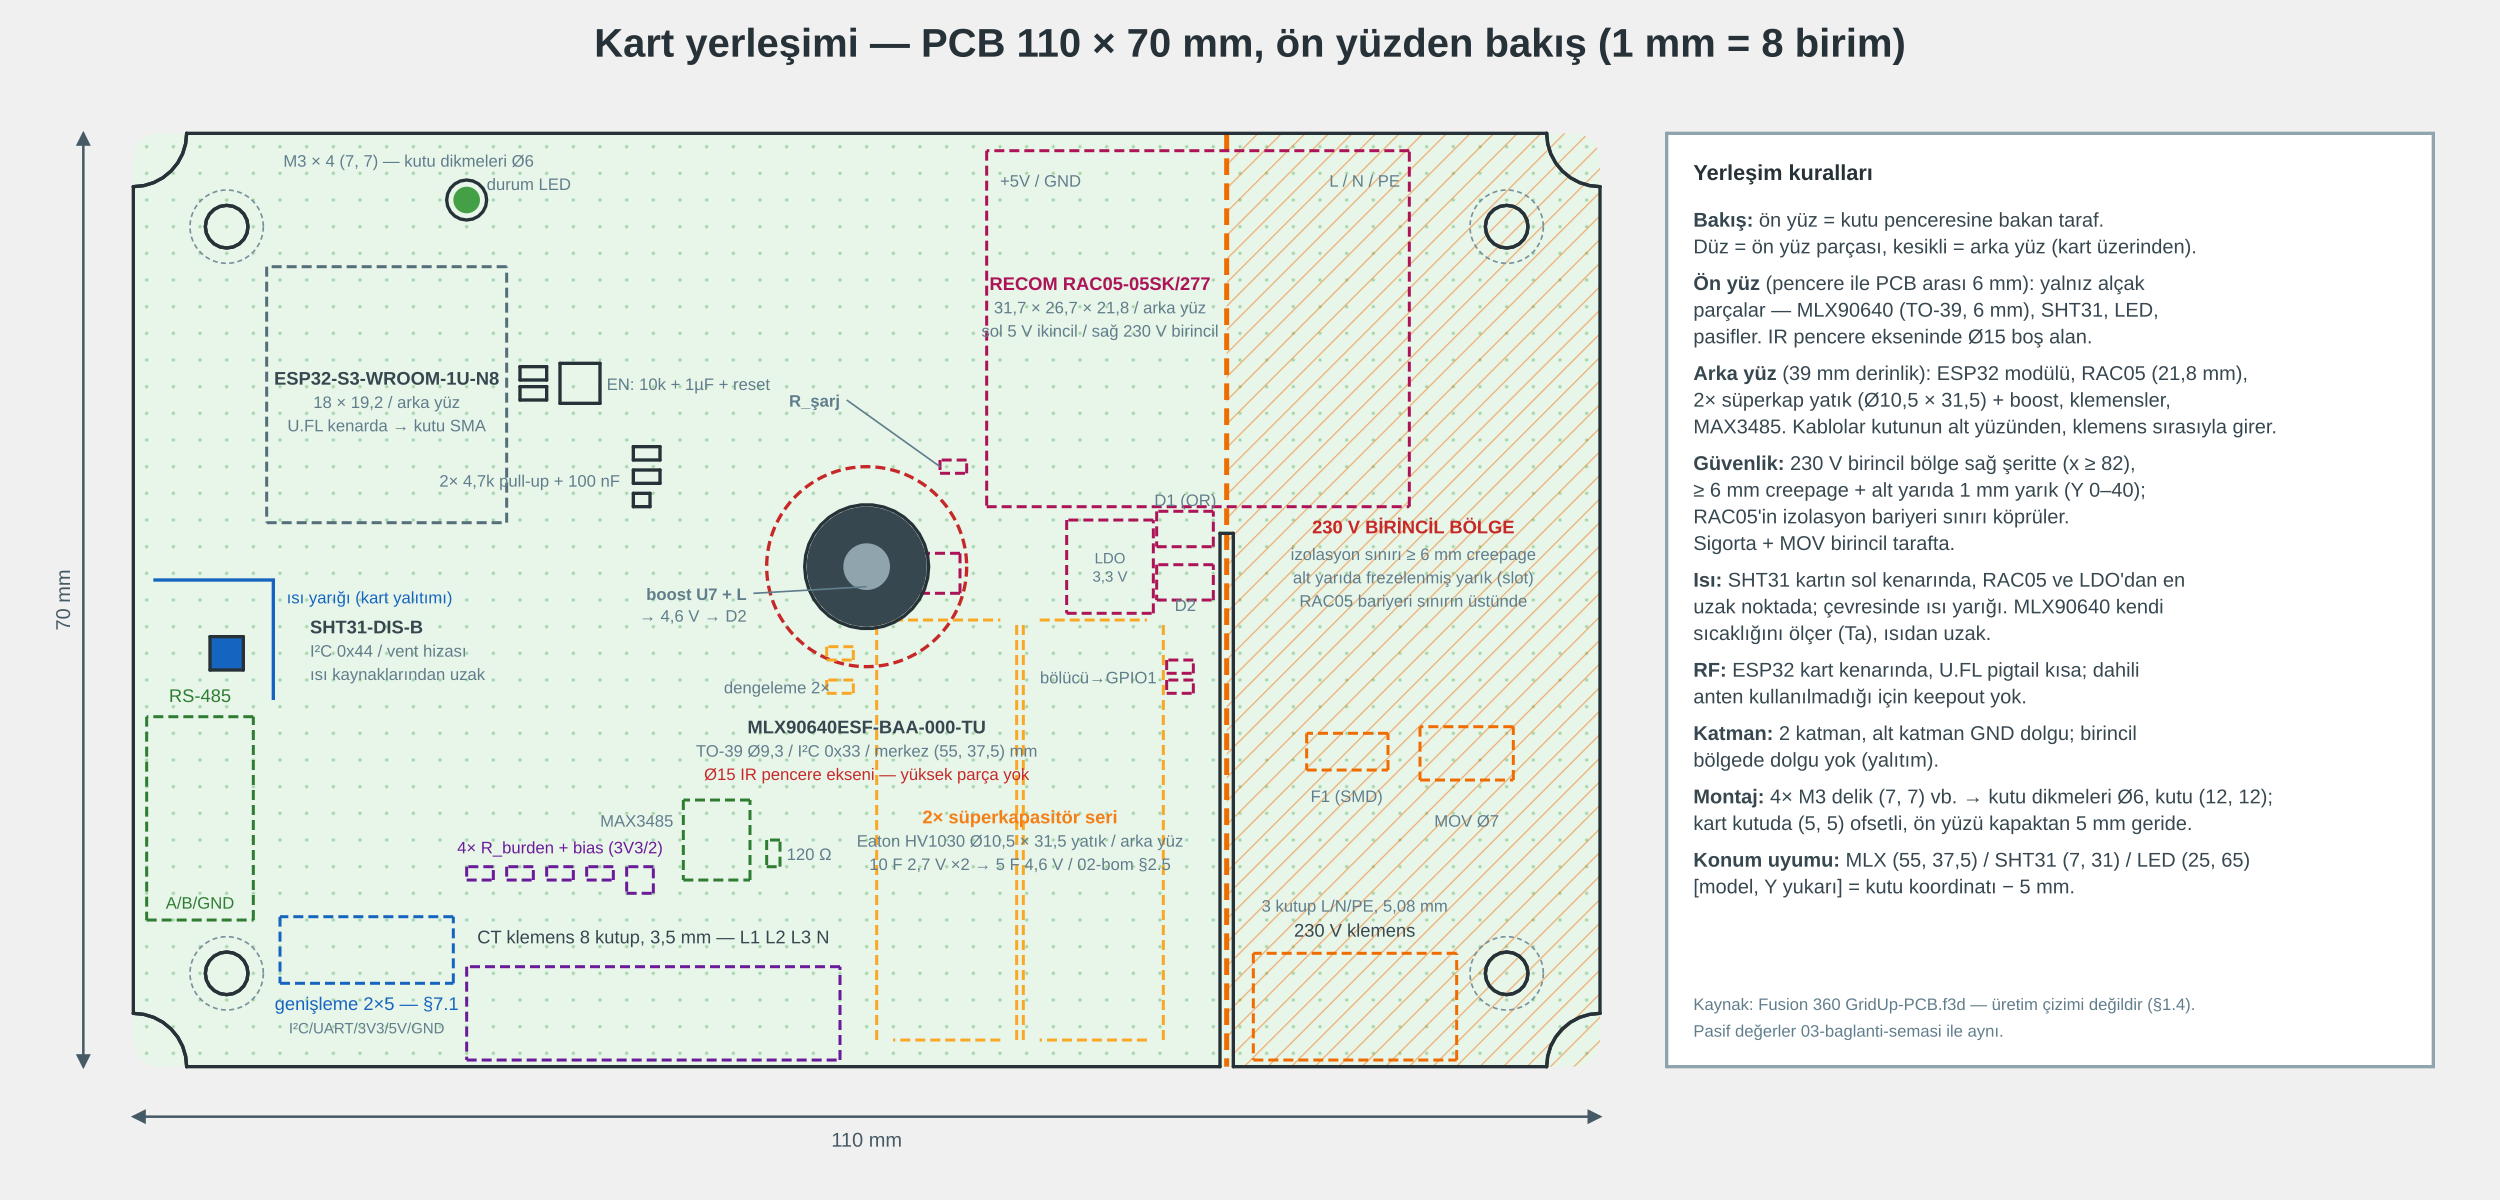
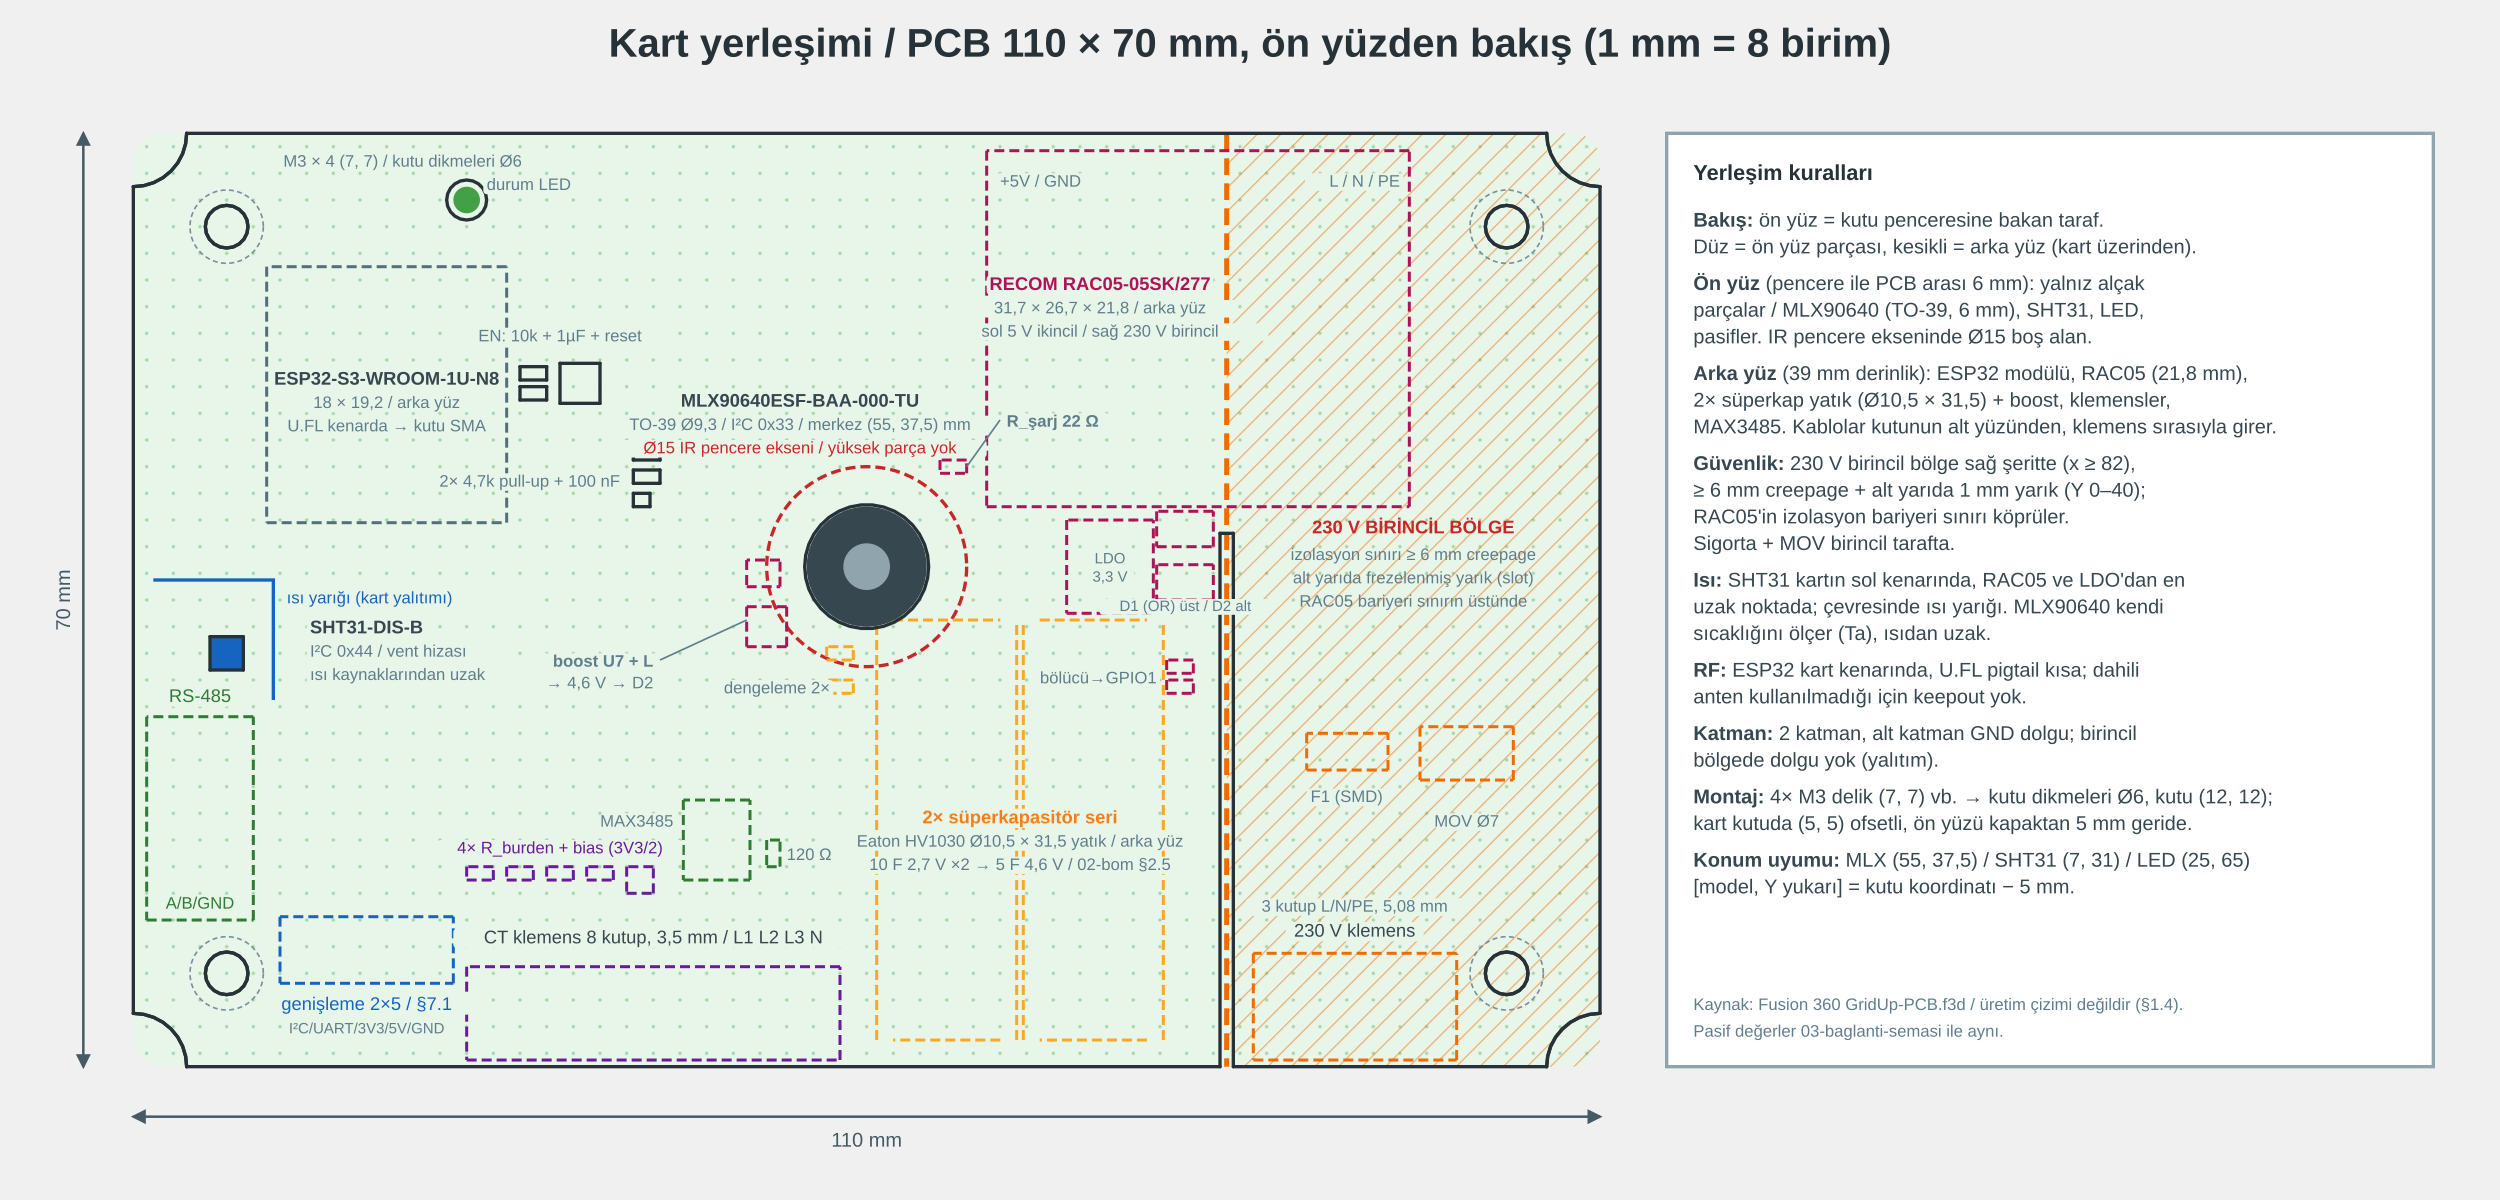
<svg xmlns="http://www.w3.org/2000/svg" viewBox="0 0 1500 720" width="100%" style="max-width:1100px;background:#fff;font-family:Arial,Helvetica,sans-serif">
  <defs>
    <marker id="dim" markerWidth="10" markerHeight="10" refX="5" refY="3" orient="auto-start-reverse">
      <path d="M0,0 L6,3 L0,6 z" fill="#455a64" />
    </marker>
    <marker id="arr" markerWidth="10" markerHeight="10" refX="6" refY="3" orient="auto">
      <path d="M0,0 L6,3 L0,6 z" fill="#c62828" />
    </marker>
  </defs>
-   <text x="750" y="34" font-size="24" fill="#263238" text-anchor="middle" font-weight="700">Kart yerleşimi — PCB 110 × 70 mm, ön yüzden bakış (1 mm = 8 birim)</text>
+   <text x="750" y="34" font-size="24" fill="#263238" text-anchor="middle" font-weight="700">Kart yerleşimi / PCB 110 × 70 mm, ön yüzden bakış (1 mm = 8 birim)</text>
  <defs>
    <pattern id="pcb" width="16" height="16" patternUnits="userSpaceOnUse">
      <rect width="16" height="16" fill="#e8f5e9" />
      <circle cx="8" cy="8" r="1" fill="#a5d6a7" />
    </pattern>
    <pattern id="hv" width="10" height="10" patternTransform="rotate(45)" patternUnits="userSpaceOnUse">
      <line x1="0" y1="0" x2="0" y2="10" stroke="#ef6c00" stroke-width="1.5" opacity="0.5" />
    </pattern>
  </defs>
  <rect x="80" y="80" width="880" height="560" rx="16" fill="url(#pcb)" />
  <rect x="736" y="80" width="224" height="560" rx="16" fill="url(#hv)" />
  <line x1="736" y1="80" x2="736" y2="640" stroke="#ef6c00" stroke-width="3" stroke-dasharray="10 5" />
  <text x="848" y="320" font-size="11" fill="#c62828" text-anchor="middle" font-weight="700">230 V BİRİNCİL BÖLGE</text>
  <text x="848" y="336" font-size="10" fill="#607d8b" text-anchor="middle">izolasyon sınırı ≥ 6 mm creepage</text>
  <text x="848" y="350" font-size="10" fill="#607d8b" text-anchor="middle">alt yarıda frezelenmiş yarık (slot)</text>
  <text x="848" y="364" font-size="10" fill="#607d8b" text-anchor="middle">RAC05 bariyeri sınırın üstünde</text>
  <circle cx="520" cy="340" r="60" fill="none" stroke="#c62828" stroke-width="2" stroke-dasharray="6 3" />
  <circle cx="136" cy="584" r="22" fill="none" stroke="#78909c" stroke-width="1" stroke-dasharray="3 2" />
  <circle cx="904" cy="584" r="22" fill="none" stroke="#78909c" stroke-width="1" stroke-dasharray="3 2" />
  <circle cx="136" cy="136" r="22" fill="none" stroke="#78909c" stroke-width="1" stroke-dasharray="3 2" />
  <circle cx="904" cy="136" r="22" fill="none" stroke="#78909c" stroke-width="1" stroke-dasharray="3 2" />
-   <text x="170" y="100" font-size="10" fill="#607d8b">M3 × 4 (7, 7) — kutu dikmeleri Ø6</text>
+   <text x="170" y="100" font-size="10" fill="#607d8b">M3 × 4 (7, 7) / kutu dikmeleri Ø6</text>
  <g fill="none" stroke-width="1.8" stroke-dasharray="6 3" stroke-linejoin="round">
    <polyline points="160,313.6 304,313.6" stroke="#546e7a" />
    <polyline points="304,313.6 304,160" stroke="#546e7a" />
    <polyline points="304,160 160,160" stroke="#546e7a" />
    <polyline points="160,160 160,313.6" stroke="#546e7a" />
    <polyline points="592,304 845.6,304" stroke="#ad1457" />
    <polyline points="845.6,304 845.6,90.4" stroke="#ad1457" />
    <polyline points="845.6,90.4 592,90.4" stroke="#ad1457" />
    <polyline points="592,90.4 592,304" stroke="#ad1457" />
    <polyline points="784,462 832.8,462" stroke="#ef6c00" />
    <polyline points="832.8,462 832.8,440" stroke="#ef6c00" />
    <polyline points="832.8,440 784,440" stroke="#ef6c00" />
    <polyline points="784,440 784,462" stroke="#ef6c00" />
    <polyline points="852,468 908,468" stroke="#ef6c00" />
    <polyline points="908,468 908,436" stroke="#ef6c00" />
    <polyline points="908,436 852,436" stroke="#ef6c00" />
    <polyline points="852,436 852,468" stroke="#ef6c00" />
    <polyline points="752,636 874,636" stroke="#ef6c00" />
    <polyline points="874,636 874,572" stroke="#ef6c00" />
    <polyline points="874,572 752,572" stroke="#ef6c00" />
    <polyline points="752,572 752,636" stroke="#ef6c00" />
    <polyline points="640,368 692,368" stroke="#ad1457" />
    <polyline points="692,368 692,312" stroke="#ad1457" />
    <polyline points="692,312 640,312" stroke="#ad1457" />
    <polyline points="640,312 640,368" stroke="#ad1457" />
    <polyline points="694,328 728,328" stroke="#ad1457" />
    <polyline points="728,328 728,306.8" stroke="#ad1457" />
    <polyline points="728,306.8 694,306.8" stroke="#ad1457" />
    <polyline points="694,306.8 694,328" stroke="#ad1457" />
    <polyline points="694,360 728,360" stroke="#ad1457" />
    <polyline points="728,360 728,338.8" stroke="#ad1457" />
    <polyline points="728,338.8 694,338.8" stroke="#ad1457" />
    <polyline points="694,338.8 694,360" stroke="#ad1457" />
    <polyline points="564,284 580,284" stroke="#ad1457" />
    <polyline points="580,284 580,276" stroke="#ad1457" />
    <polyline points="580,276 564,276" stroke="#ad1457" />
    <polyline points="564,276 564,284" stroke="#ad1457" />
    <polyline points="700,404 716,404" stroke="#ad1457" />
    <polyline points="716,404 716,396" stroke="#ad1457" />
    <polyline points="716,396 700,396" stroke="#ad1457" />
    <polyline points="700,396 700,404" stroke="#ad1457" />
    <polyline points="700,416 716,416" stroke="#ad1457" />
    <polyline points="716,416 716,408" stroke="#ad1457" />
    <polyline points="716,408 700,408" stroke="#ad1457" />
    <polyline points="700,408 700,416" stroke="#ad1457" />
-     <polyline points="520,352 540,352" stroke="#ad1457" />
-     <polyline points="540,352 540,336" stroke="#ad1457" />
-     <polyline points="540,336 520,336" stroke="#ad1457" />
-     <polyline points="520,336 520,352" stroke="#ad1457" />
-     <polyline points="552,356 576,356" stroke="#ad1457" />
-     <polyline points="576,356 576,332" stroke="#ad1457" />
-     <polyline points="576,332 552,332" stroke="#ad1457" />
-     <polyline points="552,332 552,356" stroke="#ad1457" />
+     <polyline points="448,352 468,352" stroke="#ad1457" />
+     <polyline points="468,352 468,336" stroke="#ad1457" />
+     <polyline points="468,336 448,336" stroke="#ad1457" />
+     <polyline points="448,336 448,352" stroke="#ad1457" />
+     <polyline points="448,388 472,388" stroke="#ad1457" />
+     <polyline points="472,388 472,364" stroke="#ad1457" />
+     <polyline points="472,364 448,364" stroke="#ad1457" />
+     <polyline points="448,364 448,388" stroke="#ad1457" />
    <polyline points="496,416 512,416" stroke="#f9a825" />
    <polyline points="512,416 512,408" stroke="#f9a825" />
    <polyline points="512,408 496,408" stroke="#f9a825" />
    <polyline points="496,408 496,416" stroke="#f9a825" />
    <polyline points="496,396 512,396" stroke="#f9a825" />
    <polyline points="512,396 512,388" stroke="#f9a825" />
    <polyline points="512,388 496,388" stroke="#f9a825" />
    <polyline points="496,388 496,396" stroke="#f9a825" />
    <polyline points="600.176,624 595,624 589,624 582.368,624 575.296,624 568,624 560.704,624 553.632,624 547,624 541,624 535.824,624" stroke="#f9a825" />
    <polyline points="535.824,372 541,372 547,372 553.632,372 560.704,372 568,372 575.296,372 582.368,372 589,372 595,372 600.176,372" stroke="#f9a825" />
    <polyline points="526,624 526,372" stroke="#f9a825" />
    <polyline points="610,624 610,372" stroke="#f9a825" />
    <polyline points="688.176,624 683,624 677,624 670.368,624 663.296,624 656,624 648.704,624 641.632,624 635,624 629,624 623.824,624" stroke="#f9a825" />
    <polyline points="623.824,372 629,372 635,372 641.632,372 648.704,372 656,372 663.296,372 670.368,372 677,372 683,372 688.176,372" stroke="#f9a825" />
    <polyline points="614,624 614,372" stroke="#f9a825" />
    <polyline points="698,624 698,372" stroke="#f9a825" />
    <polyline points="410,528 450,528" stroke="#2e7d32" />
    <polyline points="450,528 450,480" stroke="#2e7d32" />
    <polyline points="450,480 410,480" stroke="#2e7d32" />
    <polyline points="410,480 410,528" stroke="#2e7d32" />
    <polyline points="460,520 468,520" stroke="#2e7d32" />
    <polyline points="468,520 468,504" stroke="#2e7d32" />
    <polyline points="468,504 460,504" stroke="#2e7d32" />
    <polyline points="460,504 460,520" stroke="#2e7d32" />
    <polyline points="88,552 152,552" stroke="#2e7d32" />
    <polyline points="152,552 152,430" stroke="#2e7d32" />
    <polyline points="152,430 88,430" stroke="#2e7d32" />
    <polyline points="88,430 88,552" stroke="#2e7d32" />
    <polyline points="280,528 296,528" stroke="#6a1b9a" />
    <polyline points="296,528 296,520" stroke="#6a1b9a" />
    <polyline points="296,520 280,520" stroke="#6a1b9a" />
    <polyline points="280,520 280,528" stroke="#6a1b9a" />
    <polyline points="304,528 320,528" stroke="#6a1b9a" />
    <polyline points="320,528 320,520" stroke="#6a1b9a" />
    <polyline points="320,520 304,520" stroke="#6a1b9a" />
    <polyline points="304,520 304,528" stroke="#6a1b9a" />
    <polyline points="328,528 344,528" stroke="#6a1b9a" />
    <polyline points="344,528 344,520" stroke="#6a1b9a" />
    <polyline points="344,520 328,520" stroke="#6a1b9a" />
    <polyline points="328,520 328,528" stroke="#6a1b9a" />
    <polyline points="352,528 368,528" stroke="#6a1b9a" />
    <polyline points="368,528 368,520" stroke="#6a1b9a" />
    <polyline points="368,520 352,520" stroke="#6a1b9a" />
    <polyline points="352,520 352,528" stroke="#6a1b9a" />
    <polyline points="376,536 392,536" stroke="#6a1b9a" />
    <polyline points="392,536 392,520" stroke="#6a1b9a" />
    <polyline points="392,520 376,520" stroke="#6a1b9a" />
    <polyline points="376,520 376,536" stroke="#6a1b9a" />
    <polyline points="280,636 504,636" stroke="#6a1b9a" />
    <polyline points="504,636 504,580" stroke="#6a1b9a" />
    <polyline points="504,580 280,580" stroke="#6a1b9a" />
    <polyline points="280,580 280,636" stroke="#6a1b9a" />
    <polyline points="168,590 272,590" stroke="#1565c0" />
    <polyline points="272,590 272,550" stroke="#1565c0" />
    <polyline points="272,550 168,550" stroke="#1565c0" />
    <polyline points="168,550 168,590" stroke="#1565c0" />
  </g>
  <circle cx="520" cy="340" r="36" fill="#37474f" />
  <circle cx="520" cy="340" r="14" fill="#90a4ae" />
  <rect x="126" y="382" width="20" height="20" fill="#1565c0" />
  <circle cx="280" cy="120" r="8" fill="#43a047" />
  <g transform="translate(80,80)">
    <polyline points="32,0 31.38,6.24 29.57,12.25 26.61,17.78 22.62,22.62 17.78,26.61 12.25,29.57 6.24,31.38 0,32" fill="none" stroke="#263238" stroke-width="2" stroke-linejoin="round" stroke-linecap="round" />
    <polyline points="0,32 6.24,31.38 12.25,29.57 17.78,26.61 22.62,22.62 26.61,17.78 29.57,12.25 31.38,6.24 32,0" fill="none" stroke="#263238" stroke-width="2" stroke-linejoin="round" stroke-linecap="round" />
    <polyline points="32,560 31.38,553.76 29.57,547.75 26.61,542.22 22.62,537.38 17.78,533.39 12.25,530.43 6.24,528.62 0,528" fill="none" stroke="#263238" stroke-width="2" stroke-linejoin="round" stroke-linecap="round" />
    <polyline points="0,528 6.24,528.62 12.25,530.43 17.78,533.39 22.62,537.38 26.61,542.22 29.57,547.75 31.38,553.76 32,560" fill="none" stroke="#263238" stroke-width="2" stroke-linejoin="round" stroke-linecap="round" />
    <polyline points="660,240 660,560" fill="none" stroke="#263238" stroke-width="2" stroke-linejoin="round" stroke-linecap="round" />
    <polyline points="652,240 660,240" fill="none" stroke="#263238" stroke-width="2" stroke-linejoin="round" stroke-linecap="round" />
    <polyline points="652,560 652,240" fill="none" stroke="#263238" stroke-width="2" stroke-linejoin="round" stroke-linecap="round" />
    <polyline points="43.2,56 43.82,52.05 45.65,48.48 48.48,45.65 52.05,43.82 56,43.2 59.95,43.82 63.52,45.65 66.35,48.48 68.18,52.05 68.8,56 68.18,59.95 66.35,63.52 63.52,66.35 59.95,68.18 56,68.8 52.05,68.18 48.48,66.35 45.65,63.52 43.82,59.95 43.2,56" fill="none" stroke="#263238" stroke-width="2" stroke-linejoin="round" stroke-linecap="round" />
    <polyline points="43.2,56 43.82,59.95 45.65,63.52 48.48,66.35 52.05,68.18 56,68.8 59.95,68.18 63.52,66.35 66.35,63.52 68.18,59.95 68.8,56 68.18,52.05 66.35,48.48 63.52,45.65 59.95,43.82 56,43.2 52.05,43.82 48.48,45.65 45.65,48.48 43.82,52.05 43.2,56" fill="none" stroke="#263238" stroke-width="2" stroke-linejoin="round" stroke-linecap="round" />
    <polyline points="811.2,504 811.82,500.05 813.65,496.48 816.48,493.65 820.05,491.82 824,491.2 827.95,491.82 831.52,493.65 834.35,496.48 836.18,500.05 836.8,504 836.18,507.95 834.35,511.52 831.52,514.35 827.95,516.18 824,516.8 820.05,516.18 816.48,514.35 813.65,511.52 811.82,507.95 811.2,504" fill="none" stroke="#263238" stroke-width="2" stroke-linejoin="round" stroke-linecap="round" />
    <polyline points="811.2,504 811.82,507.95 813.65,511.52 816.48,514.35 820.05,516.18 824,516.8 827.95,516.18 831.52,514.35 834.35,511.52 836.18,507.95 836.8,504 836.18,500.05 834.35,496.48 831.52,493.65 827.95,491.82 824,491.2 820.05,491.82 816.48,493.65 813.65,496.48 811.82,500.05 811.2,504" fill="none" stroke="#263238" stroke-width="2" stroke-linejoin="round" stroke-linecap="round" />
    <polyline points="811.2,56 811.82,52.05 813.65,48.48 816.48,45.65 820.05,43.82 824,43.2 827.95,43.82 831.52,45.65 834.35,48.48 836.18,52.05 836.8,56 836.18,59.95 834.35,63.52 831.52,66.35 827.95,68.18 824,68.8 820.05,68.18 816.48,66.35 813.65,63.52 811.82,59.95 811.2,56" fill="none" stroke="#263238" stroke-width="2" stroke-linejoin="round" stroke-linecap="round" />
    <polyline points="811.2,56 811.82,59.95 813.65,63.52 816.48,66.35 820.05,68.18 824,68.8 827.95,68.18 831.52,66.35 834.35,63.52 836.18,59.95 836.8,56 836.18,52.05 834.35,48.48 831.52,45.65 827.95,43.82 824,43.2 820.05,43.82 816.48,45.65 813.65,48.48 811.82,52.05 811.2,56" fill="none" stroke="#263238" stroke-width="2" stroke-linejoin="round" stroke-linecap="round" />
    <polyline points="43.2,504 43.82,500.05 45.65,496.48 48.48,493.65 52.05,491.82 56,491.2 59.95,491.82 63.52,493.65 66.35,496.48 68.18,500.05 68.8,504 68.18,507.95 66.35,511.52 63.52,514.35 59.95,516.18 56,516.8 52.05,516.18 48.48,514.35 45.65,511.52 43.82,507.95 43.2,504" fill="none" stroke="#263238" stroke-width="2" stroke-linejoin="round" stroke-linecap="round" />
    <polyline points="43.2,504 43.82,507.95 45.65,511.52 48.48,514.35 52.05,516.18 56,516.8 59.95,516.18 63.52,514.35 66.35,511.52 68.18,507.95 68.8,504 68.18,500.05 66.35,496.48 63.52,493.65 59.95,491.82 56,491.2 52.05,491.82 48.48,493.65 45.65,496.48 43.82,500.05 43.2,504" fill="none" stroke="#263238" stroke-width="2" stroke-linejoin="round" stroke-linecap="round" />
    <polyline points="848,560 848.62,553.76 850.43,547.75 853.39,542.22 857.38,537.38 862.22,533.39 867.75,530.43 873.76,528.62 880,528" fill="none" stroke="#263238" stroke-width="2" stroke-linejoin="round" stroke-linecap="round" />
    <polyline points="880,528 873.76,528.62 867.75,530.43 862.22,533.39 857.38,537.38 853.39,542.22 850.43,547.75 848.62,553.76 848,560" fill="none" stroke="#263238" stroke-width="2" stroke-linejoin="round" stroke-linecap="round" />
    <polyline points="880,32 873.76,31.38 867.75,29.57 862.22,26.61 857.38,22.62 853.39,17.78 850.43,12.25 848.62,6.24 848,0" fill="none" stroke="#263238" stroke-width="2" stroke-linejoin="round" stroke-linecap="round" />
    <polyline points="848,0 848.62,6.24 850.43,12.25 853.39,17.78 857.38,22.62 862.22,26.61 867.75,29.57 873.76,31.38 880,32" fill="none" stroke="#263238" stroke-width="2" stroke-linejoin="round" stroke-linecap="round" />
    <polyline points="660,560 848,560" fill="none" stroke="#263238" stroke-width="2" stroke-linejoin="round" stroke-linecap="round" />
    <polyline points="32,560 652,560" fill="none" stroke="#263238" stroke-width="2" stroke-linejoin="round" stroke-linecap="round" />
    <polyline points="848,0 32,0" fill="none" stroke="#263238" stroke-width="2" stroke-linejoin="round" stroke-linecap="round" />
    <polyline points="0,32 0,528" fill="none" stroke="#263238" stroke-width="2" stroke-linejoin="round" stroke-linecap="round" />
    <polyline points="880,528 880,32" fill="none" stroke="#263238" stroke-width="2" stroke-linejoin="round" stroke-linecap="round" />
    <polyline points="402.8,260 403.43,266.83 405.31,273.44 408.37,279.58 412.51,285.06 417.58,289.69 423.42,293.3 429.82,295.78 436.57,297.04 443.43,297.04 450.18,295.78 456.58,293.3 462.42,289.69 467.49,285.06 471.63,279.58 474.69,273.44 476.57,266.83 477.2,260 476.57,253.17 474.69,246.56 471.63,240.42 467.49,234.94 462.42,230.31 456.58,226.7 450.18,224.22 443.43,222.96 436.57,222.96 429.82,224.22 423.42,226.7 417.58,230.31 412.51,234.94 408.37,240.42 405.31,246.56 403.43,253.17 402.8,260" fill="none" stroke="#263238" stroke-width="2" stroke-linejoin="round" stroke-linecap="round" />
    <polyline points="66,302 46,302" fill="none" stroke="#263238" stroke-width="2" stroke-linejoin="round" stroke-linecap="round" />
    <polyline points="66,322 66,302" fill="none" stroke="#263238" stroke-width="2" stroke-linejoin="round" stroke-linecap="round" />
    <polyline points="46,322 66,322" fill="none" stroke="#263238" stroke-width="2" stroke-linejoin="round" stroke-linecap="round" />
    <polyline points="46,302 46,322" fill="none" stroke="#263238" stroke-width="2" stroke-linejoin="round" stroke-linecap="round" />
    <polyline points="188,40 188.58,43.71 190.29,47.06 192.94,49.71 196.29,51.42 200,52 203.71,51.42 207.06,49.71 209.71,47.06 211.42,43.71 212,40 211.42,36.29 209.71,32.94 207.06,30.29 203.71,28.58 200,28 196.29,28.58 192.94,30.29 190.29,32.94 188.58,36.29 188,40" fill="none" stroke="#263238" stroke-width="2" stroke-linejoin="round" stroke-linecap="round" />
    <polyline points="316,188 300,188" fill="none" stroke="#263238" stroke-width="2" stroke-linejoin="round" stroke-linecap="round" />
    <polyline points="316,196 316,188" fill="none" stroke="#263238" stroke-width="2" stroke-linejoin="round" stroke-linecap="round" />
    <polyline points="300,196 316,196" fill="none" stroke="#263238" stroke-width="2" stroke-linejoin="round" stroke-linecap="round" />
    <polyline points="300,188 300,196" fill="none" stroke="#263238" stroke-width="2" stroke-linejoin="round" stroke-linecap="round" />
    <polyline points="316,202 300,202" fill="none" stroke="#263238" stroke-width="2" stroke-linejoin="round" stroke-linecap="round" />
    <polyline points="316,210 316,202" fill="none" stroke="#263238" stroke-width="2" stroke-linejoin="round" stroke-linecap="round" />
    <polyline points="300,210 316,210" fill="none" stroke="#263238" stroke-width="2" stroke-linejoin="round" stroke-linecap="round" />
    <polyline points="300,202 300,210" fill="none" stroke="#263238" stroke-width="2" stroke-linejoin="round" stroke-linecap="round" />
    <polyline points="310,216 300,216" fill="none" stroke="#263238" stroke-width="2" stroke-linejoin="round" stroke-linecap="round" />
    <polyline points="310,224 310,216" fill="none" stroke="#263238" stroke-width="2" stroke-linejoin="round" stroke-linecap="round" />
    <polyline points="300,224 310,224" fill="none" stroke="#263238" stroke-width="2" stroke-linejoin="round" stroke-linecap="round" />
    <polyline points="300,216 300,224" fill="none" stroke="#263238" stroke-width="2" stroke-linejoin="round" stroke-linecap="round" />
    <polyline points="248,140 232,140" fill="none" stroke="#263238" stroke-width="2" stroke-linejoin="round" stroke-linecap="round" />
    <polyline points="248,148 248,140" fill="none" stroke="#263238" stroke-width="2" stroke-linejoin="round" stroke-linecap="round" />
    <polyline points="232,148 248,148" fill="none" stroke="#263238" stroke-width="2" stroke-linejoin="round" stroke-linecap="round" />
    <polyline points="232,140 232,148" fill="none" stroke="#263238" stroke-width="2" stroke-linejoin="round" stroke-linecap="round" />
    <polyline points="248,152 232,152" fill="none" stroke="#263238" stroke-width="2" stroke-linejoin="round" stroke-linecap="round" />
    <polyline points="248,160 248,152" fill="none" stroke="#263238" stroke-width="2" stroke-linejoin="round" stroke-linecap="round" />
    <polyline points="232,160 248,160" fill="none" stroke="#263238" stroke-width="2" stroke-linejoin="round" stroke-linecap="round" />
    <polyline points="232,152 232,160" fill="none" stroke="#263238" stroke-width="2" stroke-linejoin="round" stroke-linecap="round" />
    <polyline points="280,138 256,138" fill="none" stroke="#263238" stroke-width="2" stroke-linejoin="round" stroke-linecap="round" />
    <polyline points="280,162 280,138" fill="none" stroke="#263238" stroke-width="2" stroke-linejoin="round" stroke-linecap="round" />
    <polyline points="256,162 280,162" fill="none" stroke="#263238" stroke-width="2" stroke-linejoin="round" stroke-linecap="round" />
    <polyline points="256,138 256,162" fill="none" stroke="#263238" stroke-width="2" stroke-linejoin="round" stroke-linecap="round" />
  </g>
-   <text x="520" y="440" font-size="11" fill="#37474f" text-anchor="middle" font-weight="700">MLX90640ESF-BAA-000-TU</text>
-   <text x="520" y="454" font-size="10" fill="#607d8b" text-anchor="middle">TO-39 Ø9,3 / I²C 0x33 / merkez (55, 37,5) mm</text>
-   <text x="520" y="468" font-size="10" fill="#c62828" text-anchor="middle">Ø15 IR pencere ekseni — yüksek parça yok</text>
+   <rect x="405.4" y="235.2" width="149.2" height="11.6" rx="2" fill="#e8f5e9" />
+   <text x="480" y="244" font-size="11" fill="#37474f" text-anchor="middle" font-weight="700">MLX90640ESF-BAA-000-TU</text>
+   <rect x="357" y="250" width="246" height="10.5" rx="2" fill="#e8f5e9" />
+   <text x="480" y="258" font-size="10" fill="#607d8b" text-anchor="middle">TO-39 Ø9,3 / I²C 0x33 / merkez (55, 37,5) mm</text>
+   <rect x="368" y="264" width="224" height="10.5" rx="2" fill="#e8f5e9" />
+   <text x="480" y="272" font-size="10" fill="#c62828" text-anchor="middle">Ø15 IR pencere ekseni / yüksek parça yok</text>
+   <rect x="238" y="284" width="136" height="10.5" rx="2" fill="#e8f5e9" />
  <text x="372" y="292" font-size="10" fill="#607d8b" text-anchor="end">2× 4,7k pull-up + 100 nF</text>
+   <rect x="184" y="371.2" width="76.6" height="11.6" rx="2" fill="#e8f5e9" />
  <text x="186" y="380" font-size="11" fill="#37474f" font-weight="700">SHT31-DIS-B</text>
+   <rect x="184" y="386" width="125" height="10.5" rx="2" fill="#e8f5e9" />
  <text x="186" y="394" font-size="10" fill="#607d8b">I²C 0x44 / vent hizası</text>
+   <rect x="184" y="400" width="130.5" height="10.5" rx="2" fill="#e8f5e9" />
  <text x="186" y="408" font-size="10" fill="#607d8b">ısı kaynaklarından uzak</text>
  <path d="M92 348 h72 v72" fill="none" stroke="#1565c0" stroke-width="2" />
+   <rect x="170" y="354" width="147" height="10.5" rx="2" fill="#e8f5e9" />
  <text x="172" y="362" font-size="10" fill="#1565c0">ısı yarığı (kart yalıtımı)</text>
+   <rect x="290" y="106" width="53.5" height="10.5" rx="2" fill="#e8f5e9" />
  <text x="292" y="114" font-size="10" fill="#607d8b">durum LED</text>
-   <text x="364" y="234" font-size="10" fill="#607d8b">EN: 10k + 1µF + reset</text>
+   <rect x="276.2" y="196.8" width="119.5" height="10.5" rx="2" fill="#e8f5e9" />
+   <text x="336" y="204.8" font-size="10" fill="#607d8b" text-anchor="middle">EN: 10k + 1µF + reset</text>
+   <rect x="164" y="222" width="136" height="11.6" rx="2" fill="#e8f5e9" />
  <text x="232" y="230.8" font-size="11" fill="#37474f" text-anchor="middle" font-weight="700">ESP32-S3-WROOM-1U-N8</text>
+   <rect x="175" y="236.8" width="114" height="10.5" rx="2" fill="#e8f5e9" />
  <text x="232" y="244.8" font-size="10" fill="#607d8b" text-anchor="middle">18 × 19,2 / arka yüz</text>
+   <rect x="166.8" y="250.8" width="130.5" height="10.5" rx="2" fill="#e8f5e9" />
  <text x="232" y="258.8" font-size="10" fill="#607d8b" text-anchor="middle">U.FL kenarda → kutu SMA</text>
+   <rect x="592" y="165.2" width="136" height="11.6" rx="2" fill="#e8f5e9" />
  <text x="660" y="174" font-size="11" fill="#ad1457" text-anchor="middle" font-weight="700">RECOM RAC05-05SK/277</text>
+   <rect x="578.2" y="180" width="163.5" height="10.5" rx="2" fill="#e8f5e9" />
  <text x="660" y="188" font-size="10" fill="#607d8b" text-anchor="middle">31,7 × 26,7 × 21,8 / arka yüz</text>
+   <rect x="559" y="194" width="202" height="10.5" rx="2" fill="#e8f5e9" />
  <text x="660" y="202" font-size="10" fill="#607d8b" text-anchor="middle">sol 5 V ikincil / sağ 230 V birincil</text>
+   <rect x="598" y="104" width="53.5" height="10.5" rx="2" fill="#e8f5e9" />
  <text x="600" y="112" font-size="10" fill="#607d8b">+5V / GND</text>
+   <rect x="783" y="104" width="59" height="10.5" rx="2" fill="#e8f5e9" />
  <text x="840" y="112" font-size="10" fill="#607d8b" text-anchor="end">L / N / PE</text>
+   <rect x="784" y="473.2" width="48" height="10.5" rx="2" fill="#e8f5e9" />
  <text x="808" y="481.2" font-size="10" fill="#607d8b" text-anchor="middle">F1 (SMD)</text>
+   <rect x="861.5" y="488" width="37" height="10.5" rx="2" fill="#e8f5e9" />
  <text x="880" y="496" font-size="10" fill="#607d8b" text-anchor="middle">MOV Ø7</text>
+   <rect x="771.5" y="553.2" width="82.7" height="11.6" rx="2" fill="#e8f5e9" />
  <text x="812.8" y="562" font-size="11" fill="#37474f" text-anchor="middle">230 V klemens</text>
+   <rect x="747.5" y="539" width="130.5" height="10.5" rx="2" fill="#e8f5e9" />
  <text x="812.8" y="547" font-size="10" fill="#607d8b" text-anchor="middle">3 kutup L/N/PE, 5,08 mm</text>
+   <rect x="656.6" y="330.8" width="18.9" height="9.5" rx="2" fill="#e8f5e9" />
  <text x="666" y="338" font-size="9" fill="#607d8b" text-anchor="middle">LDO</text>
+   <rect x="651.6" y="341.8" width="28.8" height="9.5" rx="2" fill="#e8f5e9" />
  <text x="666" y="349" font-size="9" fill="#607d8b" text-anchor="middle">3,3 V</text>
-   <text x="711.2" y="303.6" font-size="10" fill="#607d8b" text-anchor="middle">D1 (OR)</text>
-   <text x="711.2" y="366.6" font-size="10" fill="#607d8b" text-anchor="middle">D2</text>
-   <line x1="564" y1="280" x2="508" y2="240" stroke="#607d8b" stroke-width="1" />
-   <text x="504" y="244" font-size="10" fill="#607d8b" text-anchor="end" font-weight="700">R_şarj</text>
+   <rect x="659.7" y="359.4" width="103" height="9.5" rx="2" fill="#e8f5e9" />
+   <text x="711.2" y="366.6" font-size="9" fill="#607d8b" text-anchor="middle">D1 (OR) üst / D2 alt</text>
+   <line x1="580" y1="280" x2="600" y2="252" stroke="#607d8b" stroke-width="1" />
+   <rect x="602" y="248" width="70" height="10.5" rx="2" fill="#e8f5e9" />
+   <text x="604" y="256" font-size="10" fill="#607d8b" font-weight="700">R_şarj 22 Ω</text>
+   <rect x="626" y="402" width="70" height="10.5" rx="2" fill="#e8f5e9" />
  <text x="694" y="410" font-size="10" fill="#607d8b" text-anchor="end">bölücü→GPIO1</text>
+   <rect x="537.4" y="485.2" width="149.2" height="11.6" rx="2" fill="#e8f5e9" />
  <text x="612" y="494" font-size="11" fill="#f57f17" text-anchor="middle" font-weight="700">2× süperkapasitör seri</text>
+   <rect x="494.5" y="500" width="235" height="10.5" rx="2" fill="#e8f5e9" />
  <text x="612" y="508" font-size="10" fill="#607d8b" text-anchor="middle">Eaton HV1030 Ø10,5 × 31,5 yatık / arka yüz</text>
+   <rect x="502.8" y="514" width="218.5" height="10.5" rx="2" fill="#e8f5e9" />
  <text x="612" y="522" font-size="10" fill="#607d8b" text-anchor="middle">10 F 2,7 V ×2 → 5 F 4,6 V / 02-bom §2.5</text>
-   <line x1="520" y1="352" x2="452" y2="356" stroke="#607d8b" stroke-width="1" />
-   <text x="448" y="360" font-size="10" fill="#607d8b" text-anchor="end" font-weight="700">boost U7 + L</text>
-   <text x="448" y="373" font-size="10" fill="#607d8b" text-anchor="end">→ 4,6 V → D2</text>
+   <line x1="448" y1="372" x2="396" y2="396" stroke="#607d8b" stroke-width="1" />
+   <rect x="318" y="392" width="76" height="10.5" rx="2" fill="#e8f5e9" />
+   <text x="392" y="400" font-size="10" fill="#607d8b" text-anchor="end" font-weight="700">boost U7 + L</text>
+   <rect x="324" y="405" width="70" height="10.5" rx="2" fill="#e8f5e9" />
+   <text x="392" y="413" font-size="10" fill="#607d8b" text-anchor="end">→ 4,6 V → D2</text>
+   <rect x="430" y="408" width="70" height="10.5" rx="2" fill="#e8f5e9" />
  <text x="498" y="416" font-size="10" fill="#607d8b" text-anchor="end">dengeleme 2×</text>
+   <rect x="363.5" y="488" width="42.5" height="10.5" rx="2" fill="#e8f5e9" />
  <text x="404" y="496" font-size="10" fill="#607d8b" text-anchor="end">MAX3485</text>
+   <rect x="470" y="508" width="31.5" height="10.5" rx="2" fill="#e8f5e9" />
  <text x="472" y="516" font-size="10" fill="#607d8b">120 Ω</text>
+   <rect x="99.8" y="412.4" width="40.3" height="11.6" rx="2" fill="#e8f5e9" />
  <text x="120" y="421.2" font-size="11" fill="#2e7d32" text-anchor="middle">RS-485</text>
+   <rect x="98.8" y="537.2" width="42.5" height="10.5" rx="2" fill="#e8f5e9" />
  <text x="120" y="545.2" font-size="10" fill="#2e7d32" text-anchor="middle">A/B/GND</text>
+   <rect x="262.5" y="504" width="147" height="10.5" rx="2" fill="#e8f5e9" />
  <text x="336" y="512" font-size="10" fill="#6a1b9a" text-anchor="middle">4× R_burden + bias (3V3/2)</text>
-   <text x="392" y="566" font-size="11" fill="#37474f" text-anchor="middle">CT klemens 8 kutup, 3,5 mm — L1 L2 L3 N</text>
-   <text x="220" y="606" font-size="11" fill="#1565c0" text-anchor="middle">genişleme 2×5 — §7.1</text>
+   <rect x="272" y="557.2" width="240" height="11.6" rx="2" fill="#e8f5e9" />
+   <text x="392" y="566" font-size="11" fill="#37474f" text-anchor="middle">CT klemens 8 kutup, 3,5 mm / L1 L2 L3 N</text>
+   <rect x="157.5" y="597.2" width="125" height="11.6" rx="2" fill="#e8f5e9" />
+   <text x="220" y="606" font-size="11" fill="#1565c0" text-anchor="middle">genişleme 2×5 / §7.1</text>
+   <rect x="171" y="612.8" width="98.1" height="9.5" rx="2" fill="#e8f5e9" />
  <text x="220" y="620" font-size="9" fill="#607d8b" text-anchor="middle">I²C/UART/3V3/5V/GND</text>
  <line x1="80" y1="670" x2="960" y2="670" stroke="#455a64" stroke-width="1.5" marker-start="url(#dim)" marker-end="url(#dim)" />
  <text x="520" y="688" font-size="12" fill="#455a64" text-anchor="middle">110 mm</text>
  <line x1="50" y1="80" x2="50" y2="640" stroke="#455a64" stroke-width="1.5" marker-start="url(#dim)" marker-end="url(#dim)" />
  <text x="42" y="360" font-size="12" fill="#455a64" text-anchor="middle" transform="rotate(-90 42 360)">70 mm</text>
  <rect x="1000" y="80" width="460" height="560" fill="#fff" stroke="#90a4ae" stroke-width="2" />
  <text x="1016" y="108" font-size="13" fill="#263238" font-weight="700">Yerleşim kuralları</text>
  <text x="1016" y="136" font-size="12" fill="#37474f">
    <tspan font-weight="700">Bakış:</tspan> ön yüz = kutu penceresine bakan taraf.</text>
  <text x="1016" y="152" font-size="12" fill="#37474f">Düz = ön yüz parçası, kesikli = arka yüz (kart üzerinden).</text>
  <text x="1016" y="174" font-size="12" fill="#37474f">
    <tspan font-weight="700">Ön yüz</tspan> (pencere ile PCB arası 6 mm): yalnız alçak</text>
-   <text x="1016" y="190" font-size="12" fill="#37474f">parçalar — MLX90640 (TO-39, 6 mm), SHT31, LED,</text>
+   <text x="1016" y="190" font-size="12" fill="#37474f">parçalar / MLX90640 (TO-39, 6 mm), SHT31, LED,</text>
  <text x="1016" y="206" font-size="12" fill="#37474f">pasifler. IR pencere ekseninde Ø15 boş alan.</text>
  <text x="1016" y="228" font-size="12" fill="#37474f">
    <tspan font-weight="700">Arka yüz</tspan> (39 mm derinlik): ESP32 modülü, RAC05 (21,8 mm),</text>
  <text x="1016" y="244" font-size="12" fill="#37474f">2× süperkap yatık (Ø10,5 × 31,5) + boost, klemensler,</text>
  <text x="1016" y="260" font-size="12" fill="#37474f">MAX3485. Kablolar kutunun alt yüzünden, klemens sırasıyla girer.</text>
  <text x="1016" y="282" font-size="12" fill="#37474f">
    <tspan font-weight="700">Güvenlik:</tspan> 230 V birincil bölge sağ şeritte (x ≥ 82),</text>
  <text x="1016" y="298" font-size="12" fill="#37474f">≥ 6 mm creepage + alt yarıda 1 mm yarık (Y 0–40);</text>
  <text x="1016" y="314" font-size="12" fill="#37474f">RAC05'in izolasyon bariyeri sınırı köprüler.</text>
  <text x="1016" y="330" font-size="12" fill="#37474f">Sigorta + MOV birincil tarafta.</text>
  <text x="1016" y="352" font-size="12" fill="#37474f">
    <tspan font-weight="700">Isı:</tspan> SHT31 kartın sol kenarında, RAC05 ve LDO'dan en</text>
  <text x="1016" y="368" font-size="12" fill="#37474f">uzak noktada; çevresinde ısı yarığı. MLX90640 kendi</text>
  <text x="1016" y="384" font-size="12" fill="#37474f">sıcaklığını ölçer (Ta), ısıdan uzak.</text>
  <text x="1016" y="406" font-size="12" fill="#37474f">
    <tspan font-weight="700">RF:</tspan> ESP32 kart kenarında, U.FL pigtail kısa; dahili</text>
  <text x="1016" y="422" font-size="12" fill="#37474f">anten kullanılmadığı için keepout yok.</text>
  <text x="1016" y="444" font-size="12" fill="#37474f">
    <tspan font-weight="700">Katman:</tspan> 2 katman, alt katman GND dolgu; birincil</text>
  <text x="1016" y="460" font-size="12" fill="#37474f">bölgede dolgu yok (yalıtım).</text>
  <text x="1016" y="482" font-size="12" fill="#37474f">
    <tspan font-weight="700">Montaj:</tspan> 4× M3 delik (7, 7) vb. → kutu dikmeleri Ø6, kutu (12, 12);</text>
  <text x="1016" y="498" font-size="12" fill="#37474f">kart kutuda (5, 5) ofsetli, ön yüzü kapaktan 5 mm geride.</text>
  <text x="1016" y="520" font-size="12" fill="#37474f">
    <tspan font-weight="700">Konum uyumu:</tspan> MLX (55, 37,5) / SHT31 (7, 31) / LED (25, 65)</text>
  <text x="1016" y="536" font-size="12" fill="#37474f">[model, Y yukarı] = kutu koordinatı − 5 mm.</text>
-   <text x="1016" y="606" font-size="10" fill="#607d8b">Kaynak: Fusion 360 GridUp-PCB.f3d — üretim çizimi değildir (§1.4).</text>
+   <text x="1016" y="606" font-size="10" fill="#607d8b">Kaynak: Fusion 360 GridUp-PCB.f3d / üretim çizimi değildir (§1.4).</text>
  <text x="1016" y="622" font-size="10" fill="#607d8b">Pasif değerler 03-baglanti-semasi ile aynı.</text>
</svg>
